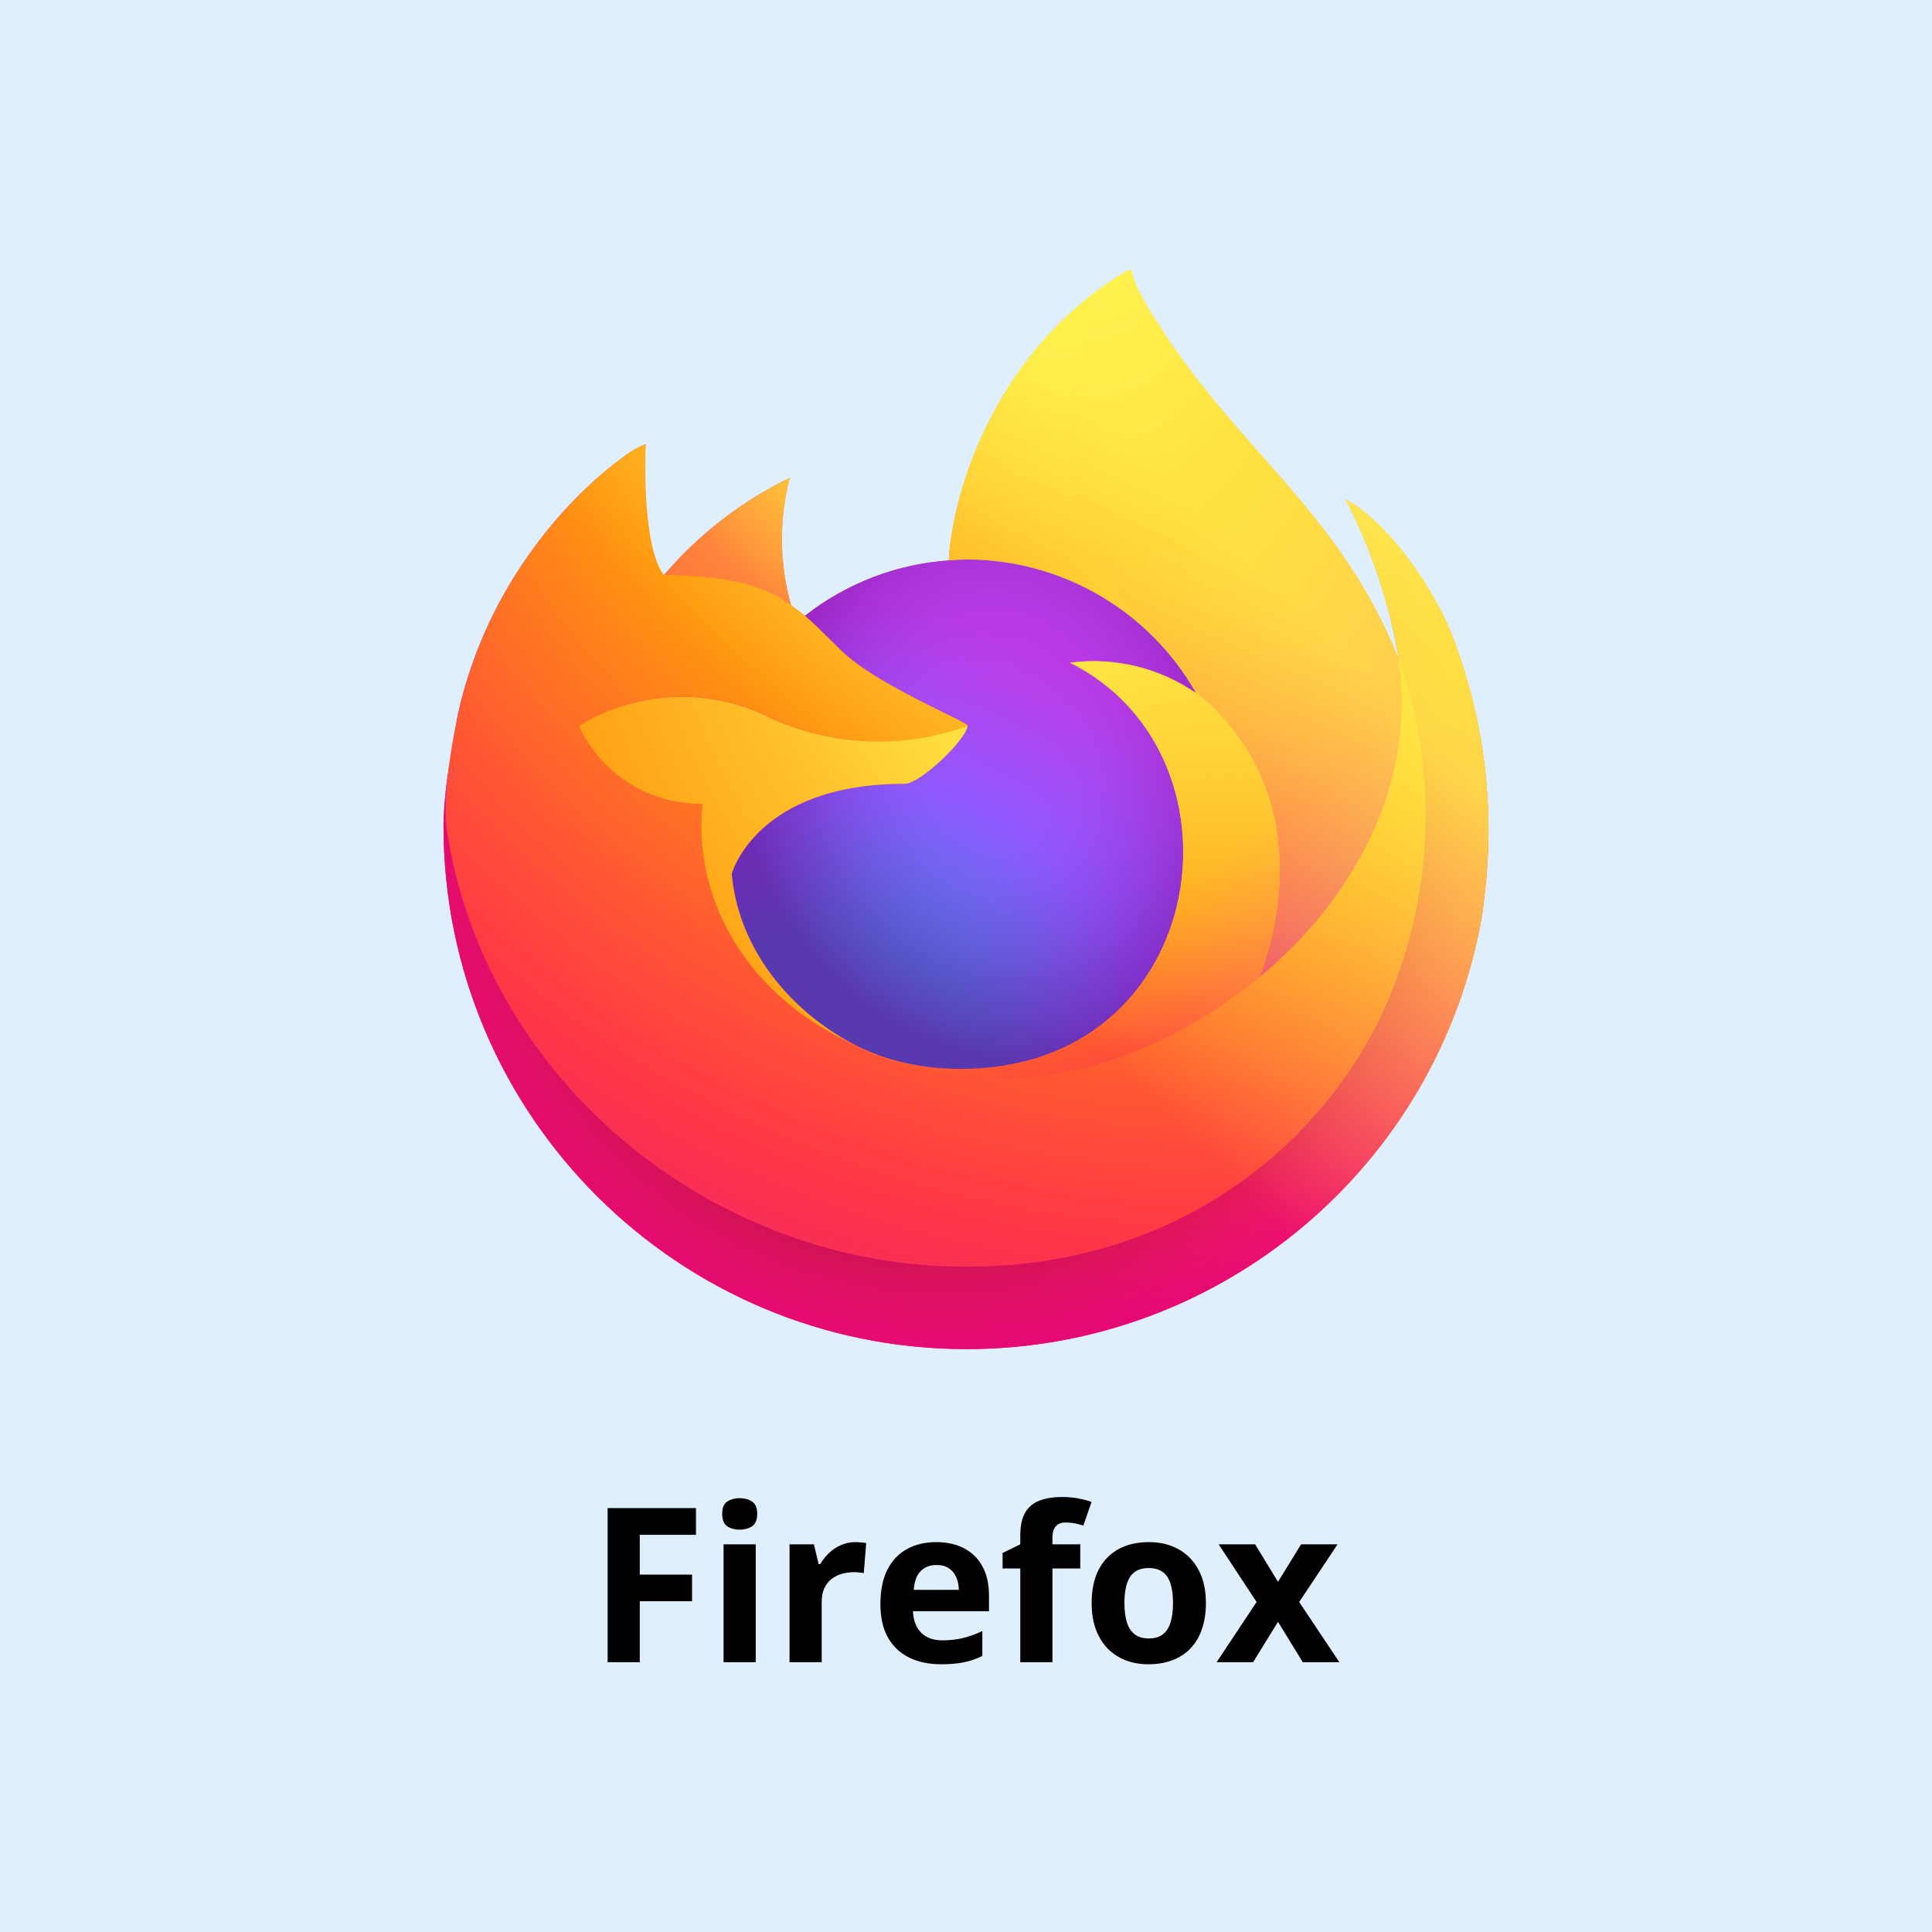
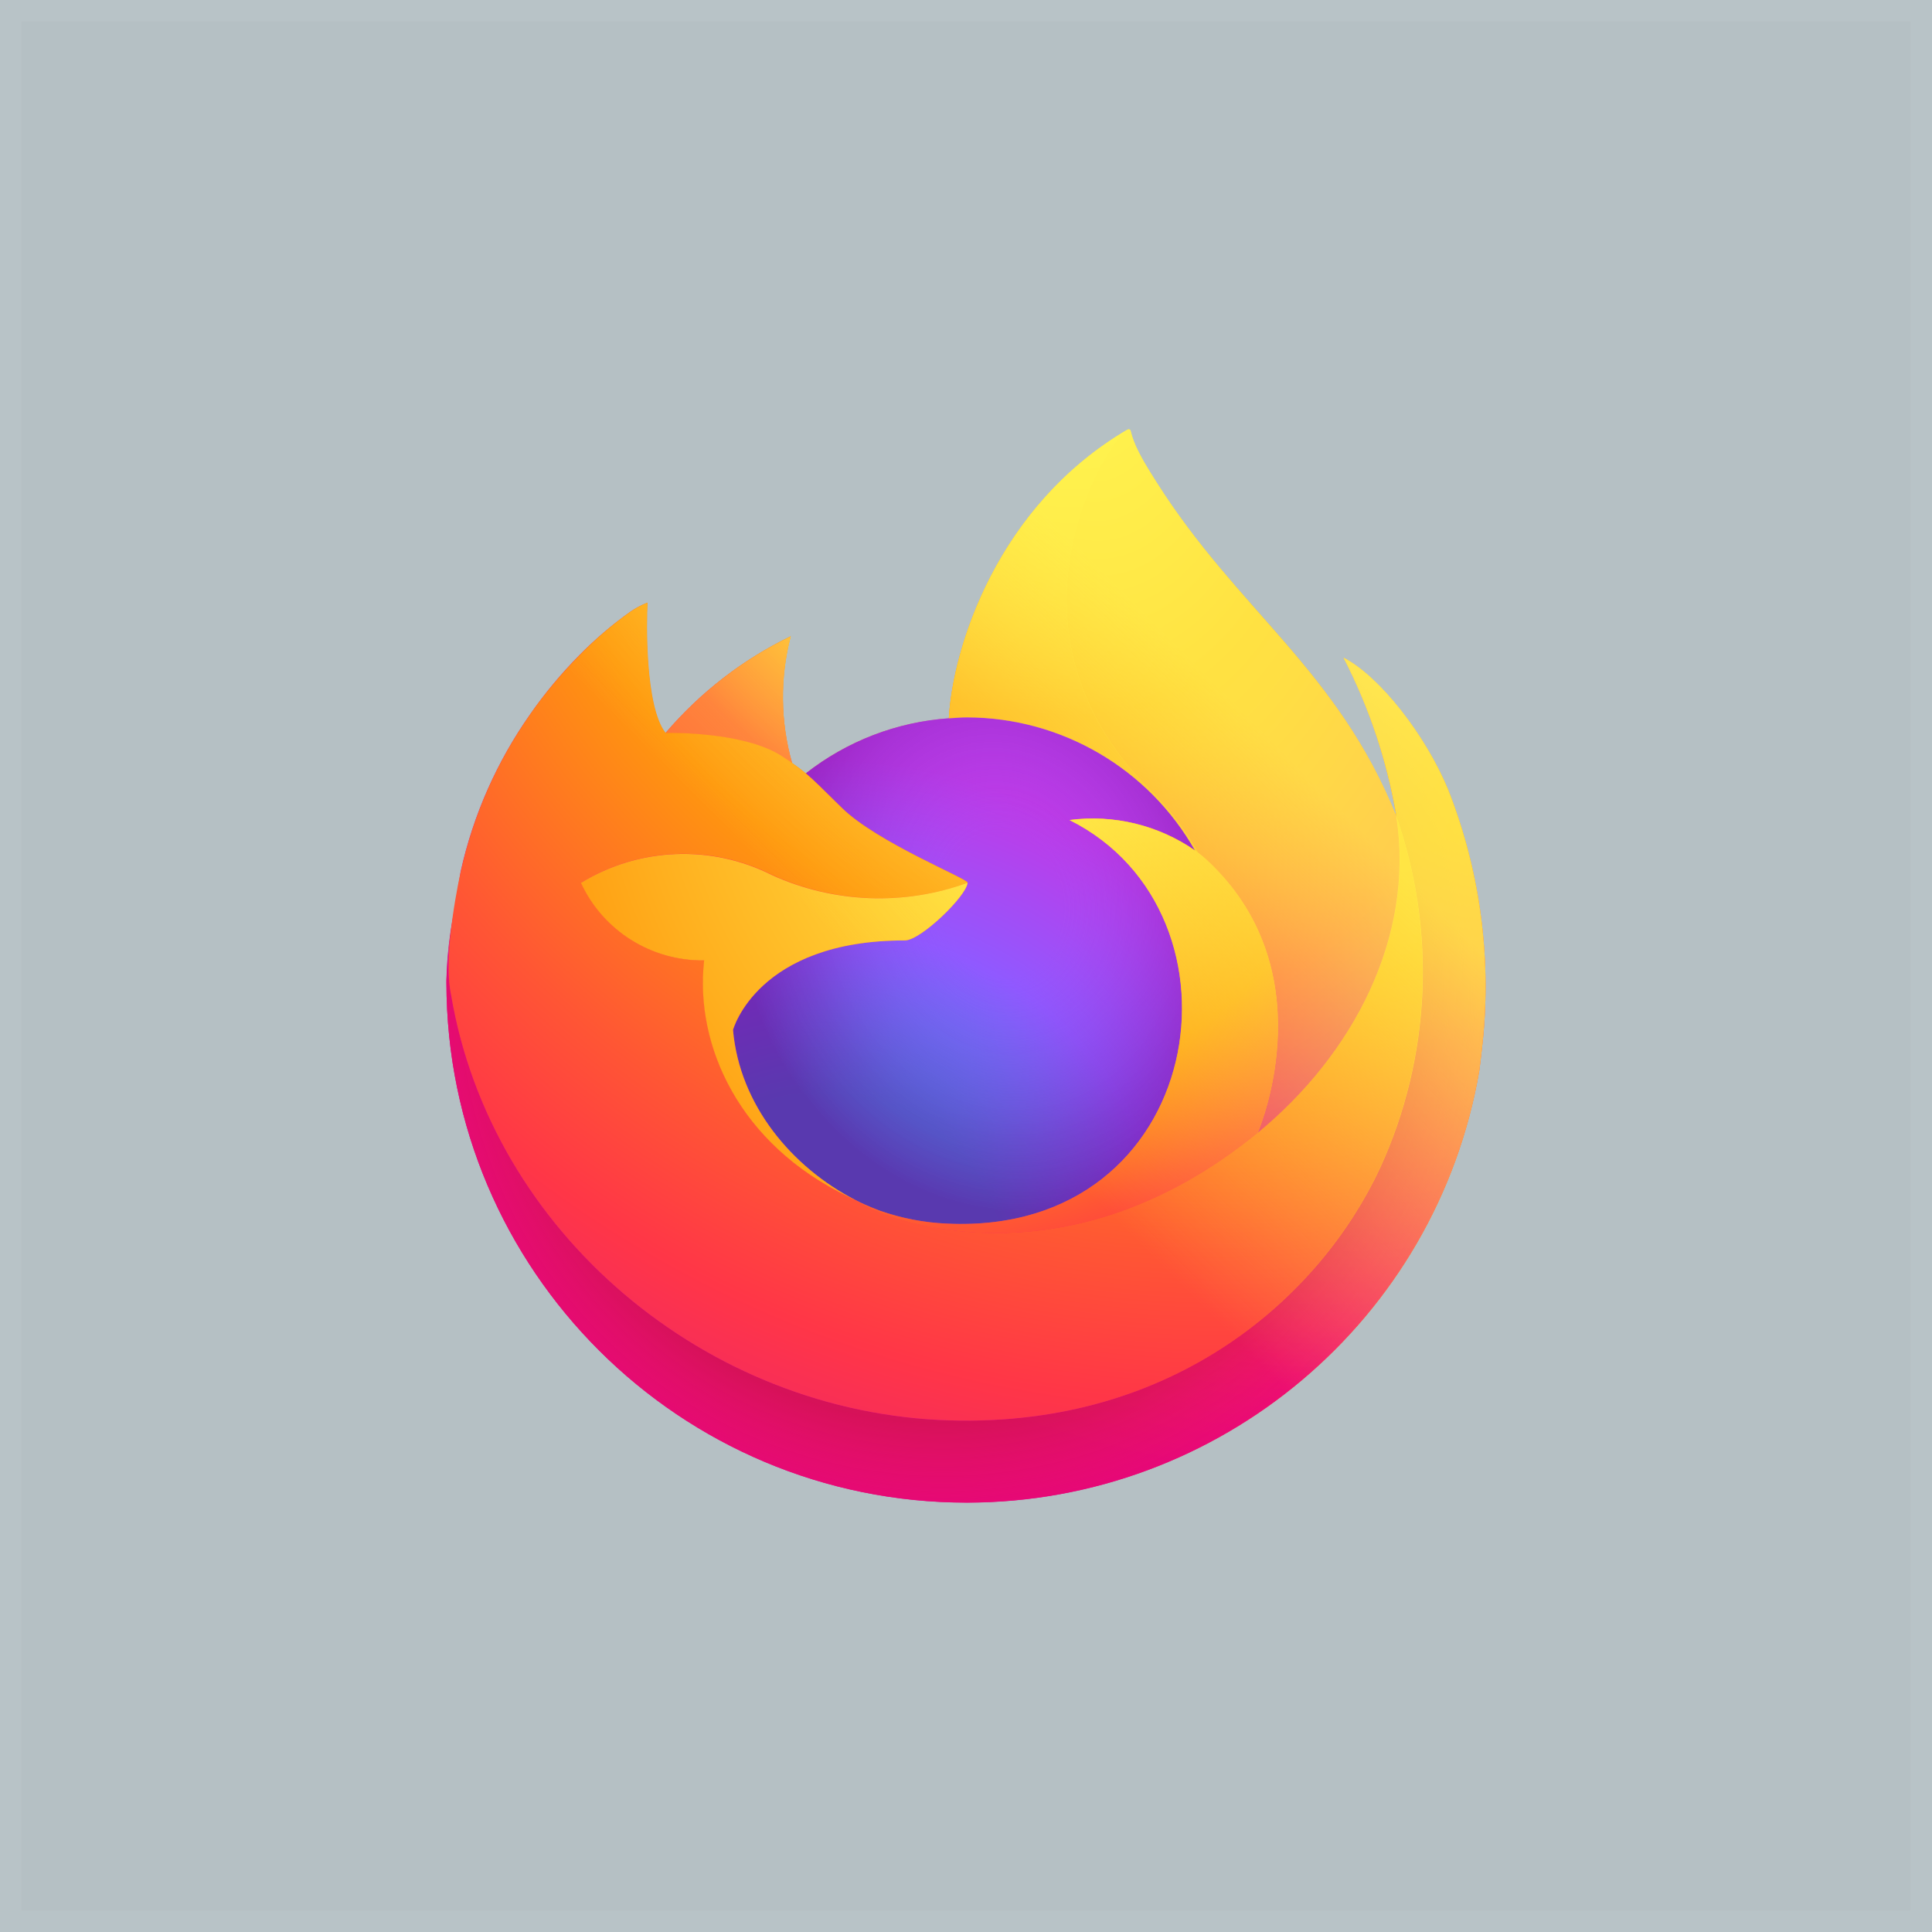
- <svg xmlns="http://www.w3.org/2000/svg" width="179" height="179" viewBox="0 0 179 179" fill="none">
-   <rect width="179" height="179" fill="#E0EFFE" />
-   <path d="M134.407 58.547C132.306 53.483 128.029 48.005 124.678 46.28C127.066 50.907 128.717 55.859 129.592 60.986L129.605 61.073C124.115 47.405 114.824 41.903 107.233 29.91C106.845 29.297 106.458 28.685 106.095 28.059C105.908 27.734 105.733 27.397 105.557 27.059C105.245 26.446 104.995 25.808 104.832 25.146C104.832 25.083 104.782 25.033 104.72 25.021C104.695 24.996 104.67 24.996 104.632 25.008C104.62 25.008 104.62 25.021 104.607 25.021C104.595 25.021 104.582 25.033 104.57 25.046L104.582 25.008C92.402 32.136 88.275 45.329 87.9 51.932C83.035 52.27 78.396 54.058 74.557 57.072C74.157 56.734 73.744 56.421 73.306 56.121C72.206 52.257 72.156 48.168 73.169 44.279C68.692 46.442 64.728 49.519 61.502 53.295H61.477C59.551 50.856 59.688 42.828 59.801 41.153C59.238 41.378 58.688 41.665 58.188 42.015C56.487 43.228 54.911 44.579 53.448 46.067C51.785 47.755 50.272 49.569 48.921 51.507C45.807 55.921 43.594 60.911 42.419 66.188L42.369 66.513C42.194 67.513 42.031 68.526 41.893 69.539C41.893 69.577 41.881 69.614 41.881 69.639C41.456 71.84 41.193 74.079 41.093 76.317V76.567C41.118 103.341 62.84 125.013 89.601 125C113.173 124.975 133.319 108.005 137.321 84.771C137.408 84.145 137.471 83.533 137.546 82.895C138.546 74.641 137.458 66.275 134.407 58.547ZM78.546 96.488C78.771 96.601 78.984 96.713 79.222 96.813L79.259 96.838C79.009 96.726 78.771 96.613 78.546 96.488Z" fill="url(#paint0_linear_649_1098)" />
-   <path d="M134.407 58.547C132.306 53.483 128.029 48.005 124.678 46.28C127.066 50.907 128.717 55.859 129.592 60.986V61.036L129.605 61.086C133.344 71.778 132.806 83.495 128.092 93.799C122.54 105.717 109.096 117.935 88.05 117.347C65.303 116.697 45.27 99.827 41.531 77.718C40.843 74.229 41.531 72.466 41.868 69.627C41.406 71.828 41.143 74.066 41.093 76.317V76.567C41.118 103.341 62.84 125.013 89.601 124.988C113.173 124.963 133.319 107.993 137.321 84.758C137.408 84.133 137.471 83.52 137.546 82.882C138.546 74.641 137.458 66.275 134.407 58.547Z" fill="url(#paint1_radial_649_1098)" />
-   <path d="M134.407 58.547C132.306 53.483 128.029 48.005 124.678 46.28C127.066 50.907 128.717 55.859 129.592 60.986V61.036L129.605 61.086C133.344 71.778 132.806 83.495 128.092 93.799C122.54 105.717 109.096 117.935 88.05 117.347C65.303 116.697 45.27 99.827 41.531 77.718C40.843 74.229 41.531 72.466 41.868 69.627C41.406 71.828 41.143 74.066 41.093 76.317V76.567C41.118 103.341 62.84 125.013 89.601 124.988C113.173 124.963 133.319 107.993 137.321 84.758C137.408 84.133 137.471 83.52 137.546 82.882C138.546 74.641 137.458 66.275 134.407 58.547Z" fill="url(#paint2_radial_649_1098)" />
-   <path d="M110.847 64.25L111.148 64.475C109.935 62.311 108.409 60.336 106.646 58.61C91.589 43.529 102.707 25.934 104.57 25.033L104.582 25.008C92.402 32.136 88.275 45.329 87.9 51.932C88.463 51.895 89.026 51.844 89.601 51.844C98.405 51.857 106.521 56.596 110.847 64.25Z" fill="url(#paint3_radial_649_1098)" />
-   <path d="M89.638 67.251C89.563 68.451 85.299 72.616 83.811 72.616C70.03 72.616 67.792 80.957 67.792 80.957C68.404 87.972 73.294 93.762 79.209 96.813C79.484 96.951 79.747 97.076 80.022 97.201C80.497 97.413 80.972 97.601 81.448 97.789C83.473 98.501 85.599 98.914 87.75 99.002C111.91 100.14 116.587 70.115 99.155 61.398C103.269 60.861 107.433 61.874 110.847 64.237C106.508 56.584 98.404 51.857 89.613 51.832C89.038 51.832 88.475 51.882 87.913 51.919C83.048 52.257 78.409 54.045 74.57 57.059C75.307 57.684 76.145 58.522 77.896 60.248C81.185 63.499 89.626 66.863 89.638 67.251Z" fill="url(#paint4_radial_649_1098)" />
-   <path d="M89.638 67.251C89.563 68.451 85.299 72.616 83.811 72.616C70.03 72.616 67.792 80.957 67.792 80.957C68.404 87.972 73.294 93.762 79.209 96.813C79.484 96.951 79.747 97.076 80.022 97.201C80.497 97.413 80.972 97.601 81.448 97.789C83.473 98.501 85.599 98.914 87.75 99.002C111.91 100.14 116.587 70.115 99.155 61.398C103.269 60.861 107.433 61.874 110.847 64.237C106.508 56.584 98.404 51.857 89.613 51.832C89.038 51.832 88.475 51.882 87.913 51.919C83.048 52.257 78.409 54.045 74.57 57.059C75.307 57.684 76.145 58.522 77.896 60.248C81.185 63.499 89.626 66.863 89.638 67.251Z" fill="url(#paint5_radial_649_1098)" />
-   <path d="M72.306 55.459C72.694 55.709 73.019 55.921 73.307 56.121C72.206 52.257 72.156 48.168 73.169 44.279C68.692 46.442 64.728 49.519 61.502 53.295C61.752 53.283 68.78 53.157 72.306 55.459Z" fill="url(#paint6_radial_649_1098)" />
-   <path d="M41.531 77.718C45.27 99.814 65.303 116.696 88.038 117.334C109.084 117.934 122.527 105.717 128.08 93.787C132.782 83.483 133.319 71.765 129.593 61.073V61.023C129.593 60.986 129.58 60.961 129.593 60.973L129.605 61.061C131.331 72.29 125.616 83.157 116.688 90.51L116.662 90.573C99.268 104.741 82.623 99.114 79.259 96.826C79.022 96.713 78.784 96.601 78.559 96.475C68.417 91.624 64.228 82.395 65.129 74.466C60.214 74.541 55.712 71.703 53.649 67.238C59.063 63.924 65.804 63.649 71.469 66.525C77.209 69.127 83.736 69.389 89.664 67.238C89.651 66.851 81.21 63.487 77.921 60.248C76.158 58.51 75.333 57.684 74.595 57.059C74.195 56.721 73.782 56.409 73.344 56.109C73.057 55.909 72.732 55.696 72.344 55.446C68.805 53.145 61.777 53.27 61.539 53.282H61.514C59.589 50.844 59.726 42.816 59.839 41.14C59.276 41.365 58.726 41.653 58.226 42.003C56.525 43.216 54.949 44.566 53.486 46.067C51.823 47.743 50.297 49.556 48.934 51.494V51.507C45.82 55.921 43.607 60.911 42.431 66.188C42.407 66.288 40.693 73.816 41.531 77.718Z" fill="url(#paint7_radial_649_1098)" />
-   <path d="M106.646 58.597C108.409 60.336 109.934 62.311 111.147 64.475C111.41 64.675 111.66 64.875 111.873 65.075C122.865 75.204 117.1 89.523 116.675 90.548C125.604 83.195 131.306 72.316 129.593 61.086C124.115 47.405 114.824 41.903 107.233 29.91C106.846 29.297 106.458 28.685 106.095 28.059C105.908 27.734 105.733 27.397 105.558 27.059C105.245 26.446 104.995 25.808 104.832 25.146C104.832 25.083 104.782 25.033 104.72 25.021C104.695 24.996 104.67 24.996 104.632 25.008C104.62 25.008 104.62 25.021 104.607 25.021C104.595 25.021 104.582 25.033 104.57 25.046C102.706 25.934 91.589 43.529 106.646 58.597Z" fill="url(#paint8_radial_649_1098)" />
-   <path d="M111.873 65.062C111.635 64.85 111.397 64.65 111.147 64.462L110.847 64.237C107.433 61.874 103.269 60.861 99.155 61.398C116.587 70.115 111.91 100.127 87.75 99.002C85.599 98.914 83.473 98.501 81.447 97.789C80.972 97.614 80.497 97.413 80.022 97.201C79.747 97.076 79.472 96.951 79.209 96.813L79.246 96.838C82.61 99.139 99.255 104.754 116.65 90.586L116.675 90.523C117.112 89.51 122.865 75.192 111.873 65.062Z" fill="url(#paint9_radial_649_1098)" />
-   <path d="M67.792 80.957C67.792 80.957 70.03 72.616 83.811 72.616C85.299 72.616 89.563 68.451 89.638 67.251C83.711 69.402 77.183 69.139 71.443 66.538C65.778 63.662 59.038 63.937 53.623 67.251C55.687 71.715 60.188 74.541 65.103 74.479C64.203 82.407 68.392 91.636 78.534 96.488C78.759 96.601 78.971 96.713 79.209 96.813C73.294 93.762 68.404 87.972 67.792 80.957Z" fill="url(#paint10_radial_649_1098)" />
-   <path d="M134.407 58.547C132.306 53.483 128.029 48.005 124.678 46.28C127.066 50.907 128.717 55.859 129.592 60.986L129.605 61.073C124.115 47.405 114.824 41.903 107.233 29.91C106.845 29.297 106.458 28.685 106.095 28.059C105.908 27.734 105.733 27.397 105.557 27.059C105.245 26.446 104.995 25.808 104.832 25.146C104.832 25.083 104.782 25.033 104.72 25.021C104.695 24.996 104.67 24.996 104.632 25.008C104.62 25.008 104.62 25.021 104.607 25.021C104.595 25.021 104.582 25.033 104.57 25.046L104.582 25.008C92.402 32.136 88.275 45.329 87.9 51.932C88.463 51.895 89.025 51.844 89.601 51.844C98.392 51.857 106.508 56.596 110.835 64.25C107.421 61.886 103.256 60.873 99.142 61.411C116.575 70.127 111.898 100.14 87.737 99.014C85.587 98.927 83.461 98.514 81.435 97.801C80.96 97.626 80.484 97.426 80.009 97.213C79.734 97.088 79.459 96.963 79.196 96.826L79.234 96.851C78.996 96.738 78.759 96.626 78.534 96.501C78.759 96.613 78.971 96.726 79.209 96.826C73.294 93.762 68.404 87.984 67.792 80.969C67.792 80.969 70.03 72.628 83.811 72.628C85.299 72.628 89.563 68.464 89.638 67.263C89.626 66.876 81.185 63.512 77.896 60.273C76.133 58.535 75.307 57.709 74.57 57.084C74.169 56.746 73.757 56.434 73.319 56.134C72.219 52.27 72.168 48.18 73.181 44.291C68.705 46.455 64.74 49.531 61.514 53.307H61.489C59.563 50.869 59.701 42.841 59.813 41.165C59.251 41.39 58.7 41.678 58.2 42.028C56.499 43.241 54.924 44.591 53.461 46.08C51.797 47.768 50.284 49.581 48.934 51.519V51.532V51.507C45.82 55.921 43.607 60.911 42.431 66.188L42.369 66.513C42.281 66.938 41.868 69.102 41.806 69.564C41.806 69.527 41.806 69.602 41.806 69.564C41.431 71.803 41.193 74.054 41.093 76.317V76.567C41.118 103.341 62.84 125.013 89.601 125C113.173 124.975 133.319 108.005 137.321 84.771C137.408 84.145 137.471 83.533 137.546 82.895C138.546 74.641 137.458 66.275 134.407 58.547Z" fill="url(#paint11_linear_649_1098)" />
-   <path d="M59.275 154H56.297V139.723H64.481V142.203H59.275V145.885H64.119V148.355H59.275V154ZM70.018 143.082V154H67.039V143.082H70.018ZM68.533 138.805C68.976 138.805 69.357 138.909 69.676 139.117C69.995 139.319 70.154 139.7 70.154 140.26C70.154 140.813 69.995 141.197 69.676 141.412C69.357 141.62 68.976 141.725 68.533 141.725C68.084 141.725 67.7 141.62 67.381 141.412C67.068 141.197 66.912 140.813 66.912 140.26C66.912 139.7 67.068 139.319 67.381 139.117C67.7 138.909 68.084 138.805 68.533 138.805ZM79.246 142.877C79.396 142.877 79.568 142.887 79.764 142.906C79.966 142.919 80.128 142.939 80.252 142.965L80.027 145.758C79.93 145.725 79.79 145.702 79.607 145.689C79.432 145.67 79.279 145.66 79.148 145.66C78.764 145.66 78.39 145.709 78.025 145.807C77.667 145.904 77.345 146.064 77.059 146.285C76.772 146.5 76.544 146.786 76.375 147.145C76.212 147.496 76.131 147.929 76.131 148.443V154H73.152V143.082H75.408L75.848 144.918H75.994C76.209 144.547 76.476 144.208 76.795 143.902C77.12 143.59 77.488 143.342 77.898 143.16C78.315 142.971 78.764 142.877 79.246 142.877ZM86.736 142.877C87.745 142.877 88.615 143.072 89.344 143.463C90.073 143.847 90.636 144.407 91.033 145.143C91.43 145.878 91.629 146.777 91.629 147.838V149.283H84.588C84.62 150.123 84.871 150.784 85.34 151.266C85.815 151.741 86.473 151.979 87.312 151.979C88.009 151.979 88.647 151.907 89.227 151.764C89.806 151.62 90.402 151.406 91.014 151.119V153.424C90.473 153.691 89.907 153.886 89.314 154.01C88.728 154.133 88.016 154.195 87.176 154.195C86.082 154.195 85.112 153.993 84.266 153.59C83.426 153.186 82.765 152.571 82.283 151.744C81.808 150.917 81.57 149.876 81.57 148.619C81.57 147.343 81.785 146.282 82.215 145.436C82.651 144.583 83.257 143.945 84.031 143.521C84.806 143.092 85.708 142.877 86.736 142.877ZM86.756 144.996C86.176 144.996 85.695 145.182 85.311 145.553C84.933 145.924 84.715 146.507 84.656 147.301H88.836C88.829 146.858 88.748 146.464 88.592 146.119C88.442 145.774 88.214 145.501 87.908 145.299C87.609 145.097 87.225 144.996 86.756 144.996ZM100.086 145.318H97.508V154H94.529V145.318H92.889V143.883L94.529 143.082V142.281C94.529 141.35 94.686 140.628 94.998 140.113C95.317 139.592 95.763 139.228 96.336 139.02C96.915 138.805 97.599 138.697 98.387 138.697C98.966 138.697 99.493 138.746 99.969 138.844C100.444 138.935 100.831 139.039 101.131 139.156L100.369 141.344C100.141 141.272 99.894 141.207 99.627 141.148C99.36 141.09 99.054 141.061 98.709 141.061C98.292 141.061 97.986 141.188 97.791 141.441C97.602 141.689 97.508 142.008 97.508 142.398V143.082H100.086V145.318ZM111.727 148.521C111.727 149.433 111.603 150.24 111.355 150.943C111.115 151.646 110.76 152.242 110.291 152.73C109.829 153.212 109.269 153.577 108.611 153.824C107.96 154.072 107.225 154.195 106.404 154.195C105.636 154.195 104.93 154.072 104.285 153.824C103.647 153.577 103.09 153.212 102.615 152.73C102.146 152.242 101.782 151.646 101.521 150.943C101.268 150.24 101.141 149.433 101.141 148.521C101.141 147.311 101.355 146.285 101.785 145.445C102.215 144.605 102.827 143.967 103.621 143.531C104.415 143.095 105.363 142.877 106.463 142.877C107.485 142.877 108.39 143.095 109.178 143.531C109.972 143.967 110.594 144.605 111.043 145.445C111.499 146.285 111.727 147.311 111.727 148.521ZM104.178 148.521C104.178 149.238 104.256 149.84 104.412 150.328C104.568 150.816 104.812 151.184 105.145 151.432C105.477 151.679 105.91 151.803 106.443 151.803C106.971 151.803 107.397 151.679 107.723 151.432C108.055 151.184 108.296 150.816 108.445 150.328C108.602 149.84 108.68 149.238 108.68 148.521C108.68 147.799 108.602 147.2 108.445 146.725C108.296 146.243 108.055 145.882 107.723 145.641C107.391 145.4 106.958 145.279 106.424 145.279C105.636 145.279 105.063 145.549 104.705 146.09C104.354 146.63 104.178 147.441 104.178 148.521ZM116.424 148.424L112.908 143.082H116.287L118.406 146.559L120.545 143.082H123.924L120.369 148.424L124.09 154H120.701L118.406 150.26L116.102 154H112.723L116.424 148.424Z" fill="black" />
+ <svg xmlns="http://www.w3.org/2000/svg" width="180" height="180" viewBox="0 0 180 180" fill="none">
+   <rect width="180" height="180" fill="#073042" fill-opacity="0.25" />
+   <rect x="1" y="1" width="178" height="178" stroke="white" stroke-opacity="0.05" stroke-width="2" />
+   <path d="M134.907 73.547C132.806 68.483 128.529 63.005 125.178 61.28C127.566 65.906 129.217 70.859 130.092 75.986L130.105 76.073C124.615 62.405 115.324 56.903 107.733 44.91C107.345 44.297 106.958 43.685 106.595 43.059C106.408 42.734 106.233 42.397 106.057 42.059C105.745 41.446 105.495 40.809 105.332 40.146C105.332 40.083 105.282 40.033 105.22 40.021C105.195 39.996 105.17 39.996 105.132 40.008C105.12 40.008 105.12 40.021 105.107 40.021C105.095 40.021 105.082 40.033 105.07 40.046L105.082 40.008C92.902 47.136 88.775 60.329 88.4 66.932C83.535 67.27 78.896 69.058 75.057 72.072C74.657 71.734 74.244 71.421 73.806 71.121C72.706 67.257 72.656 63.168 73.669 59.279C69.192 61.442 65.228 64.519 62.002 68.295H61.977C60.051 65.856 60.188 57.828 60.301 56.153C59.738 56.378 59.188 56.665 58.688 57.015C56.987 58.228 55.411 59.579 53.948 61.067C52.285 62.755 50.772 64.569 49.421 66.507C46.307 70.921 44.094 75.911 42.919 81.188L42.869 81.513C42.694 82.513 42.531 83.526 42.393 84.539C42.393 84.577 42.381 84.614 42.381 84.639C41.956 86.84 41.693 89.079 41.593 91.317V91.567C41.618 118.341 63.34 140.013 90.101 140C113.673 139.975 133.819 123.005 137.821 99.771C137.908 99.145 137.971 98.533 138.046 97.895C139.046 89.641 137.958 81.275 134.907 73.547ZM79.046 111.488C79.271 111.601 79.484 111.713 79.722 111.813L79.759 111.838C79.509 111.726 79.271 111.613 79.046 111.488Z" fill="url(#paint0_linear_765_772)" />
+   <path d="M134.907 73.547C132.806 68.483 128.529 63.005 125.178 61.28C127.566 65.907 129.217 70.859 130.092 75.986V76.036L130.105 76.086C133.844 86.778 133.306 98.495 128.592 108.8C123.04 120.717 109.596 132.935 88.55 132.347C65.803 131.697 45.77 114.827 42.031 92.718C41.343 89.229 42.031 87.466 42.368 84.627C41.906 86.828 41.643 89.066 41.593 91.317V91.567C41.618 118.341 63.34 140.013 90.101 139.988C113.673 139.963 133.819 122.993 137.821 99.758C137.908 99.133 137.971 98.52 138.046 97.882C139.046 89.641 137.958 81.275 134.907 73.547Z" fill="url(#paint1_radial_765_772)" />
+   <path d="M134.907 73.547C132.806 68.483 128.529 63.005 125.178 61.28C127.566 65.907 129.217 70.859 130.092 75.986V76.036L130.105 76.086C133.844 86.778 133.306 98.495 128.592 108.8C123.04 120.717 109.596 132.935 88.55 132.347C65.803 131.697 45.77 114.827 42.031 92.718C41.343 89.229 42.031 87.466 42.368 84.627C41.906 86.828 41.643 89.066 41.593 91.317V91.567C41.618 118.341 63.34 140.013 90.101 139.988C113.673 139.963 133.819 122.993 137.821 99.758C137.908 99.133 137.971 98.52 138.046 97.882C139.046 89.641 137.958 81.275 134.907 73.547Z" fill="url(#paint2_radial_765_772)" />
+   <path d="M111.347 79.25L111.648 79.475C110.435 77.311 108.909 75.336 107.146 73.61C92.089 58.529 103.207 40.934 105.07 40.033L105.082 40.008C92.902 47.136 88.775 60.329 88.4 66.932C88.963 66.894 89.526 66.844 90.101 66.844C98.905 66.857 107.021 71.597 111.347 79.25Z" fill="url(#paint3_radial_765_772)" />
+   <path d="M90.138 82.251C90.063 83.451 85.799 87.616 84.311 87.616C70.53 87.616 68.292 95.957 68.292 95.957C68.904 102.972 73.794 108.762 79.709 111.813C79.984 111.951 80.247 112.076 80.522 112.201C80.997 112.413 81.472 112.601 81.948 112.789C83.973 113.501 86.099 113.914 88.25 114.002C112.41 115.14 117.087 85.115 99.655 76.398C103.769 75.861 107.933 76.874 111.347 79.237C107.008 71.584 98.904 66.857 90.113 66.832C89.538 66.832 88.975 66.882 88.413 66.919C83.548 67.257 78.909 69.045 75.07 72.059C75.807 72.684 76.645 73.522 78.396 75.248C81.685 78.499 90.126 81.863 90.138 82.251Z" fill="url(#paint4_radial_765_772)" />
+   <path d="M90.138 82.251C90.063 83.451 85.799 87.616 84.311 87.616C70.53 87.616 68.292 95.957 68.292 95.957C68.904 102.972 73.794 108.762 79.709 111.813C79.984 111.951 80.247 112.076 80.522 112.201C80.997 112.413 81.472 112.601 81.948 112.789C83.973 113.501 86.099 113.914 88.25 114.002C112.41 115.14 117.087 85.115 99.655 76.398C103.769 75.861 107.933 76.874 111.347 79.237C107.008 71.584 98.904 66.857 90.113 66.832C89.538 66.832 88.975 66.882 88.413 66.919C83.548 67.257 78.909 69.045 75.07 72.059C75.807 72.684 76.645 73.522 78.396 75.248C81.685 78.499 90.126 81.863 90.138 82.251Z" fill="url(#paint5_radial_765_772)" />
+   <path d="M72.806 70.459C73.194 70.709 73.519 70.921 73.807 71.121C72.706 67.257 72.656 63.168 73.669 59.279C69.192 61.442 65.228 64.519 62.002 68.295C62.252 68.283 69.28 68.157 72.806 70.459Z" fill="url(#paint6_radial_765_772)" />
+   <path d="M42.031 92.718C45.77 114.814 65.803 131.696 88.538 132.334C109.584 132.934 123.027 120.717 128.58 108.787C133.282 98.483 133.819 86.765 130.093 76.073V76.023C130.093 75.986 130.08 75.961 130.093 75.973L130.105 76.061C131.831 87.29 126.116 98.157 117.188 105.511L117.162 105.573C99.768 119.741 83.123 114.114 79.759 111.826C79.522 111.713 79.284 111.601 79.059 111.476C68.917 106.623 64.728 97.395 65.629 89.466C60.714 89.541 56.212 86.703 54.149 82.238C59.563 78.924 66.304 78.649 71.969 81.525C77.709 84.127 84.236 84.389 90.164 82.238C90.151 81.851 81.71 78.487 78.421 75.248C76.658 73.51 75.833 72.684 75.095 72.059C74.695 71.721 74.282 71.409 73.844 71.109C73.557 70.909 73.232 70.696 72.844 70.446C69.305 68.145 62.277 68.27 62.039 68.282H62.014C60.089 65.844 60.226 57.816 60.339 56.14C59.776 56.365 59.226 56.653 58.726 57.003C57.025 58.216 55.449 59.566 53.986 61.067C52.323 62.743 50.797 64.556 49.434 66.494V66.507C46.32 70.921 44.107 75.911 42.931 81.188C42.907 81.288 41.193 88.816 42.031 92.718Z" fill="url(#paint7_radial_765_772)" />
+   <path d="M107.146 73.597C108.909 75.335 110.434 77.311 111.647 79.475C111.91 79.675 112.16 79.875 112.373 80.075C123.365 90.204 117.6 104.523 117.175 105.548C126.104 98.195 131.806 87.316 130.093 76.086C124.615 62.405 115.324 56.903 107.733 44.91C107.346 44.297 106.958 43.685 106.595 43.059C106.408 42.734 106.233 42.397 106.058 42.059C105.745 41.446 105.495 40.809 105.332 40.146C105.332 40.083 105.282 40.033 105.22 40.021C105.195 39.996 105.17 39.996 105.132 40.008C105.12 40.008 105.12 40.021 105.107 40.021C105.095 40.021 105.082 40.033 105.07 40.046C103.206 40.934 92.089 58.529 107.146 73.597Z" fill="url(#paint8_radial_765_772)" />
+   <path d="M112.373 80.062C112.135 79.85 111.897 79.65 111.647 79.462L111.347 79.237C107.933 76.874 103.769 75.861 99.655 76.398C117.087 85.115 112.41 115.127 88.25 114.002C86.099 113.914 83.973 113.501 81.947 112.789C81.472 112.614 80.997 112.414 80.522 112.201C80.247 112.076 79.972 111.951 79.709 111.813L79.746 111.838C83.11 114.139 99.755 119.754 117.15 105.586L117.175 105.523C117.612 104.51 123.365 90.192 112.373 80.062Z" fill="url(#paint9_radial_765_772)" />
+   <path d="M68.292 95.957C68.292 95.957 70.53 87.616 84.311 87.616C85.799 87.616 90.063 83.451 90.138 82.251C84.211 84.402 77.683 84.139 71.943 81.538C66.278 78.662 59.538 78.937 54.123 82.251C56.187 86.715 60.688 89.541 65.603 89.479C64.703 97.407 68.892 106.636 79.034 111.488C79.259 111.601 79.471 111.713 79.709 111.813C73.794 108.762 68.904 102.972 68.292 95.957Z" fill="url(#paint10_radial_765_772)" />
+   <path d="M134.907 73.547C132.806 68.483 128.529 63.005 125.178 61.28C127.566 65.906 129.217 70.859 130.092 75.986L130.105 76.073C124.615 62.405 115.324 56.903 107.733 44.91C107.345 44.297 106.958 43.685 106.595 43.059C106.408 42.734 106.233 42.397 106.057 42.059C105.745 41.446 105.495 40.809 105.332 40.146C105.332 40.083 105.282 40.033 105.22 40.021C105.195 39.996 105.17 39.996 105.132 40.008C105.12 40.008 105.12 40.021 105.107 40.021C105.095 40.021 105.082 40.033 105.07 40.046L105.082 40.008C92.902 47.136 88.775 60.329 88.4 66.932C88.963 66.894 89.525 66.844 90.101 66.844C98.892 66.857 107.008 71.596 111.335 79.25C107.921 76.886 103.756 75.873 99.642 76.411C117.075 85.127 112.398 115.14 88.237 114.014C86.087 113.927 83.961 113.514 81.935 112.801C81.46 112.626 80.984 112.426 80.509 112.213C80.234 112.088 79.959 111.963 79.696 111.826L79.734 111.851C79.496 111.738 79.259 111.626 79.034 111.501C79.259 111.613 79.471 111.726 79.709 111.826C73.794 108.762 68.904 102.985 68.292 95.969C68.292 95.969 70.53 87.628 84.311 87.628C85.799 87.628 90.063 83.464 90.138 82.263C90.126 81.876 81.685 78.512 78.396 75.273C76.633 73.535 75.807 72.709 75.07 72.084C74.669 71.746 74.257 71.434 73.819 71.134C72.719 67.27 72.668 63.18 73.681 59.291C69.205 61.455 65.24 64.531 62.014 68.308H61.989C60.063 65.869 60.201 57.841 60.313 56.165C59.751 56.39 59.2 56.678 58.7 57.028C56.999 58.241 55.424 59.591 53.961 61.08C52.297 62.768 50.784 64.581 49.434 66.519V66.532V66.507C46.32 70.921 44.107 75.911 42.931 81.188L42.869 81.513C42.781 81.938 42.368 84.102 42.306 84.564C42.306 84.602 42.306 84.527 42.306 84.564C41.931 86.803 41.693 89.054 41.593 91.317V91.567C41.618 118.341 63.34 140.013 90.101 140C113.673 139.975 133.819 123.005 137.821 99.771C137.908 99.145 137.971 98.533 138.046 97.895C139.046 89.641 137.958 81.275 134.907 73.547Z" fill="url(#paint11_linear_765_772)" />
  <defs>
-     <linearGradient id="paint0_linear_649_1098" x1="127.98" y1="40.487" x2="47.523" y2="118.113" gradientUnits="userSpaceOnUse">
+     <linearGradient id="paint0_linear_765_772" x1="128.48" y1="55.487" x2="48.023" y2="133.113" gradientUnits="userSpaceOnUse">
      <stop offset="0.048" stop-color="#FFF44F" />
      <stop offset="0.111" stop-color="#FFE847" />
      <stop offset="0.225" stop-color="#FFC830" />
      <stop offset="0.368" stop-color="#FF980E" />
      <stop offset="0.401" stop-color="#FF8B16" />
      <stop offset="0.462" stop-color="#FF672A" />
      <stop offset="0.534" stop-color="#FF3647" />
      <stop offset="0.705" stop-color="#E31587" />
    </linearGradient>
-     <radialGradient id="paint1_radial_649_1098" cx="0" cy="0" r="1" gradientUnits="userSpaceOnUse" gradientTransform="translate(124.269 36.099) scale(101.038 101.038)">
+     <radialGradient id="paint1_radial_765_772" cx="0" cy="0" r="1" gradientUnits="userSpaceOnUse" gradientTransform="translate(124.769 51.099) scale(101.038 101.038)">
      <stop offset="0.129" stop-color="#FFBD4F" />
      <stop offset="0.186" stop-color="#FFAC31" />
      <stop offset="0.247" stop-color="#FF9D17" />
      <stop offset="0.283" stop-color="#FF980E" />
      <stop offset="0.403" stop-color="#FF563B" />
      <stop offset="0.467" stop-color="#FF3750" />
      <stop offset="0.71" stop-color="#F5156C" />
      <stop offset="0.782" stop-color="#EB0878" />
      <stop offset="0.86" stop-color="#E50080" />
    </radialGradient>
-     <radialGradient id="paint2_radial_649_1098" cx="0" cy="0" r="1" gradientUnits="userSpaceOnUse" gradientTransform="translate(87.3487 77.4065) scale(101.038 101.038)">
+     <radialGradient id="paint2_radial_765_772" cx="0" cy="0" r="1" gradientUnits="userSpaceOnUse" gradientTransform="translate(87.8487 92.4065) scale(101.038 101.038)">
      <stop offset="0.3" stop-color="#960E18" />
      <stop offset="0.351" stop-color="#B11927" stop-opacity="0.74" />
      <stop offset="0.435" stop-color="#DB293D" stop-opacity="0.343" />
      <stop offset="0.497" stop-color="#F5334B" stop-opacity="0.094" />
      <stop offset="0.53" stop-color="#FF3750" stop-opacity="0" />
    </radialGradient>
-     <radialGradient id="paint3_radial_649_1098" cx="0" cy="0" r="1" gradientUnits="userSpaceOnUse" gradientTransform="translate(99.5306 13.1696) scale(73.1953)">
+     <radialGradient id="paint3_radial_765_772" cx="0" cy="0" r="1" gradientUnits="userSpaceOnUse" gradientTransform="translate(100.031 28.1696) scale(73.1953)">
      <stop offset="0.132" stop-color="#FFF44F" />
      <stop offset="0.252" stop-color="#FFDC3E" />
      <stop offset="0.506" stop-color="#FF9D12" />
      <stop offset="0.526" stop-color="#FF980E" />
    </radialGradient>
-     <radialGradient id="paint4_radial_649_1098" cx="0" cy="0" r="1" gradientUnits="userSpaceOnUse" gradientTransform="translate(76.1729 103.798) scale(48.1088 48.1089)">
+     <radialGradient id="paint4_radial_765_772" cx="0" cy="0" r="1" gradientUnits="userSpaceOnUse" gradientTransform="translate(76.6729 118.798) scale(48.1088 48.1089)">
      <stop offset="0.353" stop-color="#3A8EE6" />
      <stop offset="0.472" stop-color="#5C79F0" />
      <stop offset="0.669" stop-color="#9059FF" />
      <stop offset="1" stop-color="#C139E6" />
    </radialGradient>
-     <radialGradient id="paint5_radial_649_1098" cx="0" cy="0" r="1" gradientTransform="matrix(24.7927 -5.99412 -7.0144 -29.0269 92.8697 69.126)" gradientUnits="userSpaceOnUse">
+     <radialGradient id="paint5_radial_765_772" cx="0" cy="0" r="1" gradientTransform="matrix(24.7927 -5.99412 -7.0144 -29.0269 93.3697 84.126)" gradientUnits="userSpaceOnUse">
      <stop offset="0.206" stop-color="#9059FF" stop-opacity="0" />
      <stop offset="0.278" stop-color="#8C4FF3" stop-opacity="0.064" />
      <stop offset="0.747" stop-color="#7716A8" stop-opacity="0.45" />
      <stop offset="0.975" stop-color="#6E008B" stop-opacity="0.6" />
    </radialGradient>
-     <radialGradient id="paint6_radial_649_1098" cx="0" cy="0" r="1" gradientUnits="userSpaceOnUse" gradientTransform="translate(86.0735 31.9652) scale(34.6095 34.6095)">
+     <radialGradient id="paint6_radial_765_772" cx="0" cy="0" r="1" gradientUnits="userSpaceOnUse" gradientTransform="translate(86.5735 46.9652) scale(34.6095 34.6095)">
      <stop stop-color="#FFE226" />
      <stop offset="0.121" stop-color="#FFDB27" />
      <stop offset="0.295" stop-color="#FFC82A" />
      <stop offset="0.502" stop-color="#FFA930" />
      <stop offset="0.732" stop-color="#FF7E37" />
      <stop offset="0.792" stop-color="#FF7139" />
    </radialGradient>
-     <radialGradient id="paint7_radial_649_1098" cx="0" cy="0" r="1" gradientUnits="userSpaceOnUse" gradientTransform="translate(113.277 10.0126) scale(147.663 147.663)">
+     <radialGradient id="paint7_radial_765_772" cx="0" cy="0" r="1" gradientUnits="userSpaceOnUse" gradientTransform="translate(113.777 25.0126) scale(147.663 147.663)">
      <stop offset="0.113" stop-color="#FFF44F" />
      <stop offset="0.456" stop-color="#FF980E" />
      <stop offset="0.622" stop-color="#FF5634" />
      <stop offset="0.716" stop-color="#FF3647" />
      <stop offset="0.904" stop-color="#E31587" />
    </radialGradient>
-     <radialGradient id="paint8_radial_649_1098" cx="0" cy="0" r="1" gradientTransform="matrix(11.3577 107.628 70.6343 -7.46366 100.832 18.2237)" gradientUnits="userSpaceOnUse">
+     <radialGradient id="paint8_radial_765_772" cx="0" cy="0" r="1" gradientTransform="matrix(11.3577 107.628 70.6343 -7.46366 101.332 33.2237)" gradientUnits="userSpaceOnUse">
      <stop stop-color="#FFF44F" />
      <stop offset="0.06" stop-color="#FFE847" />
      <stop offset="0.168" stop-color="#FFC830" />
      <stop offset="0.304" stop-color="#FF980E" />
      <stop offset="0.356" stop-color="#FF8B16" />
      <stop offset="0.455" stop-color="#FF672A" />
      <stop offset="0.57" stop-color="#FF3647" />
      <stop offset="0.737" stop-color="#E31587" />
    </radialGradient>
-     <radialGradient id="paint9_radial_649_1098" cx="0" cy="0" r="1" gradientUnits="userSpaceOnUse" gradientTransform="translate(85.258 44.7843) scale(92.1885 92.1885)">
+     <radialGradient id="paint9_radial_765_772" cx="0" cy="0" r="1" gradientUnits="userSpaceOnUse" gradientTransform="translate(85.758 59.7843) scale(92.1885 92.1885)">
      <stop offset="0.137" stop-color="#FFF44F" />
      <stop offset="0.48" stop-color="#FF980E" />
      <stop offset="0.592" stop-color="#FF5634" />
      <stop offset="0.655" stop-color="#FF3647" />
      <stop offset="0.904" stop-color="#E31587" />
    </radialGradient>
-     <radialGradient id="paint10_radial_649_1098" cx="0" cy="0" r="1" gradientUnits="userSpaceOnUse" gradientTransform="translate(109.593 50.1797) scale(100.9 100.9)">
+     <radialGradient id="paint10_radial_765_772" cx="0" cy="0" r="1" gradientUnits="userSpaceOnUse" gradientTransform="translate(110.093 65.1797) scale(100.9 100.9)">
      <stop offset="0.094" stop-color="#FFF44F" />
      <stop offset="0.231" stop-color="#FFE141" />
      <stop offset="0.509" stop-color="#FFAF1E" />
      <stop offset="0.626" stop-color="#FF980E" />
    </radialGradient>
-     <linearGradient id="paint11_linear_649_1098" x1="127.015" y1="40.073" x2="58.554" y2="108.533" gradientUnits="userSpaceOnUse">
+     <linearGradient id="paint11_linear_765_772" x1="127.515" y1="55.073" x2="59.054" y2="123.533" gradientUnits="userSpaceOnUse">
      <stop offset="0.167" stop-color="#FFF44F" stop-opacity="0.8" />
      <stop offset="0.266" stop-color="#FFF44F" stop-opacity="0.634" />
      <stop offset="0.489" stop-color="#FFF44F" stop-opacity="0.217" />
      <stop offset="0.6" stop-color="#FFF44F" stop-opacity="0" />
    </linearGradient>
  </defs>
</svg>
